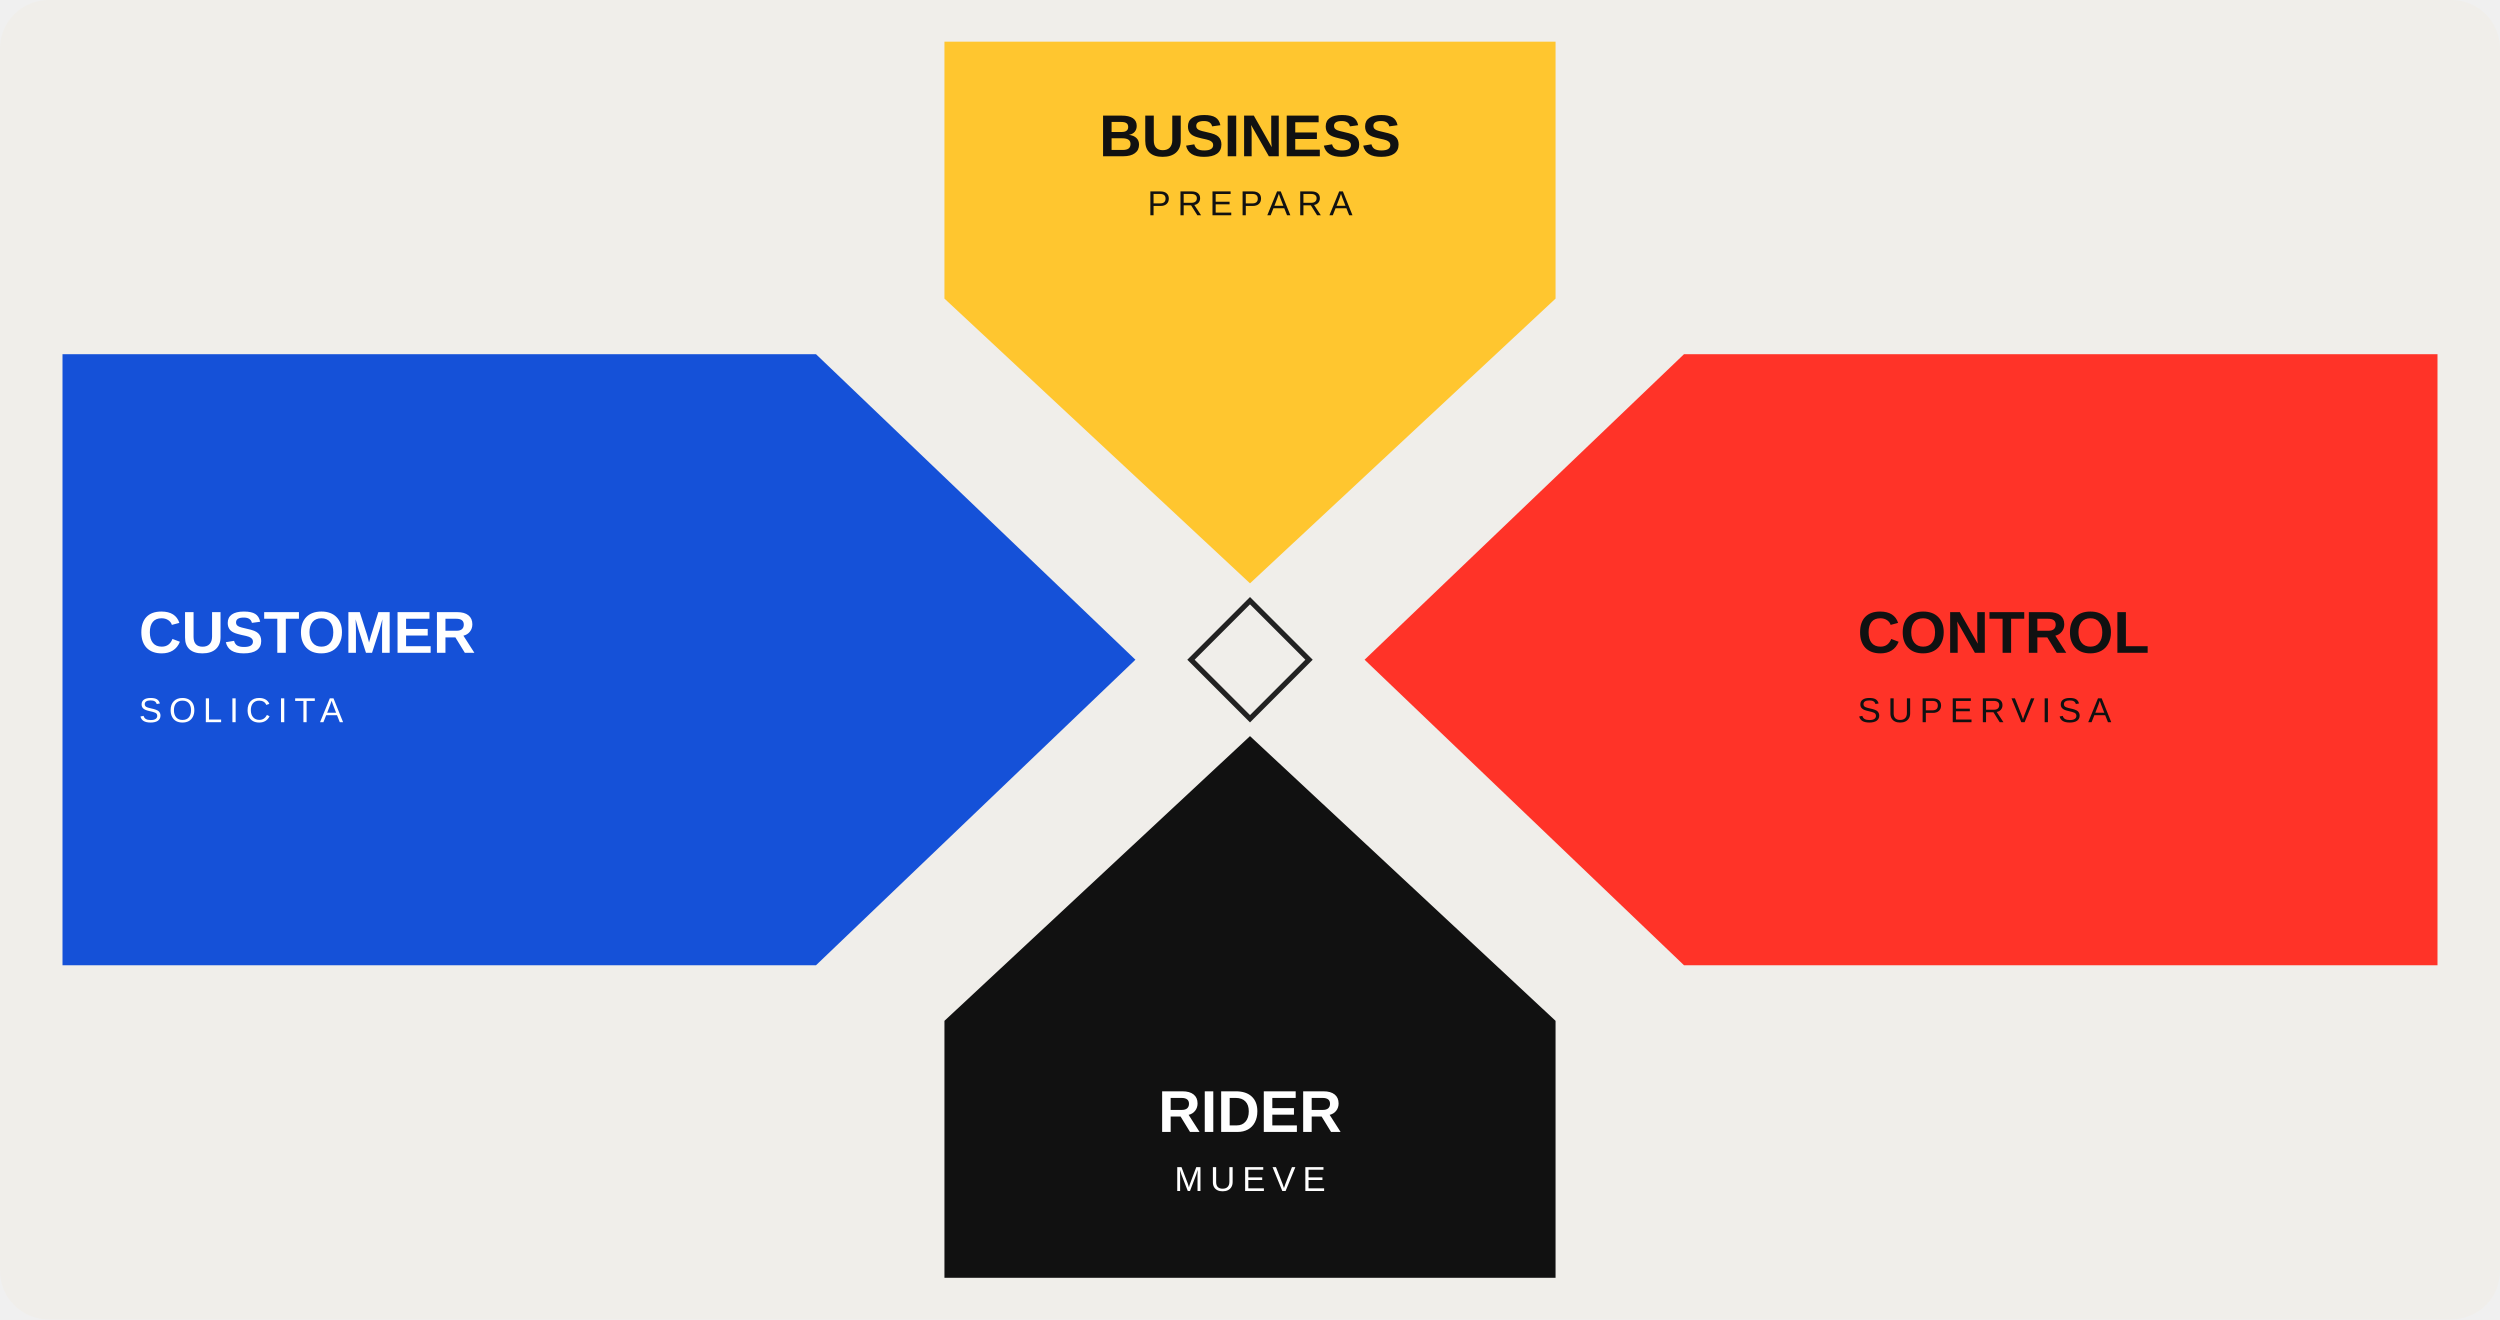
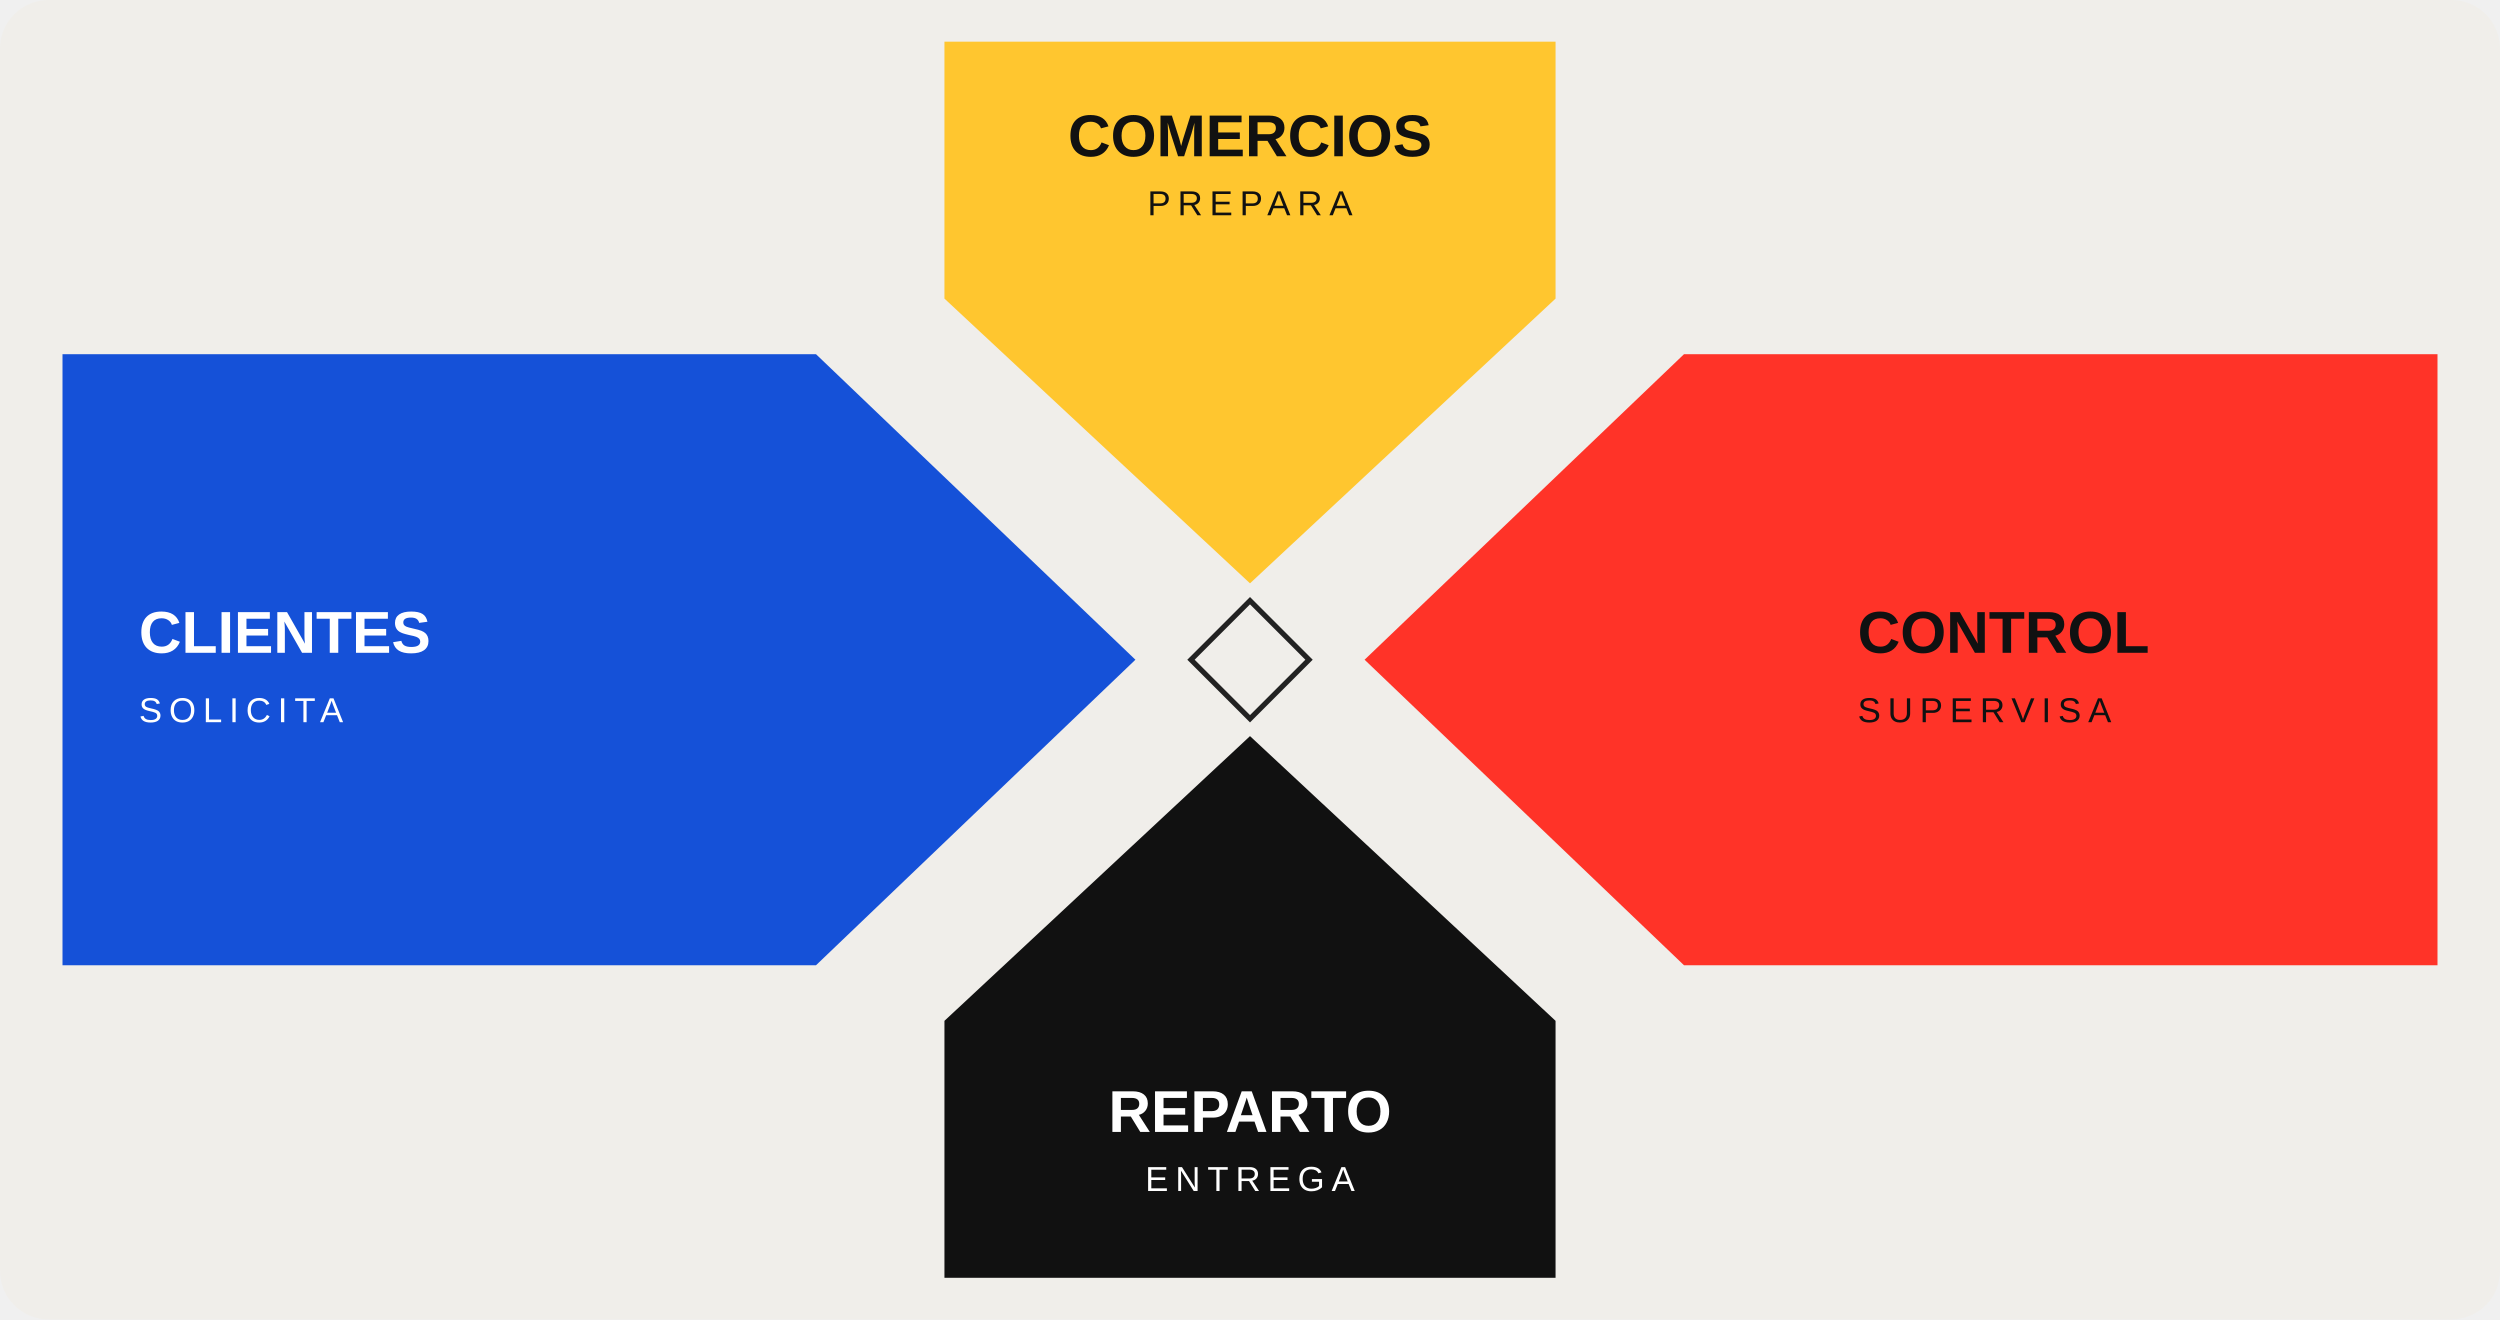
<svg xmlns="http://www.w3.org/2000/svg" viewBox="0 0 720 380" role="img" aria-labelledby="t d">
  <rect x="0" y="0" width="720" height="380" rx="14" fill="#F0EEEA" />
  <path d="M18 102H235L327 190L235 278H18Z" fill="#1551D8" />
  <path d="M702 102H485L393 190L485 278H702Z" fill="#FF3328" />
  <path d="M272 12H448V86L360 168L272 86Z" fill="#FFC62F" />
  <path d="M272 368H448V294L360 212L272 294Z" fill="#111111" />
-   <text x="40" y="188" fill="#FFFFFF" font-size="17" font-weight="700" font-family="Arial,sans-serif">CUSTOMER</text>
+   <text x="40" y="188" fill="#FFFFFF" font-size="17" font-weight="700" font-family="Arial,sans-serif">CLIENTES</text>
  <text x="40" y="208" fill="#FFFFFF" font-size="10" font-family="Arial,sans-serif" letter-spacing="2">SOLICITA</text>
  <text x="535" y="188" fill="#111111" font-size="17" font-weight="700" font-family="Arial,sans-serif">CONTROL</text>
  <text x="535" y="208" fill="#111111" font-size="10" font-family="Arial,sans-serif" letter-spacing="2">SUPERVISA</text>
-   <text x="360" y="45" text-anchor="middle" fill="#111111" font-size="17" font-weight="700" font-family="Arial,sans-serif">BUSINESS</text>
+   <text x="360" y="45" text-anchor="middle" fill="#111111" font-size="17" font-weight="700" font-family="Arial,sans-serif">COMERCIOS</text>
  <text x="360" y="62" text-anchor="middle" fill="#111111" font-size="10" font-family="Arial,sans-serif" letter-spacing="2">PREPARA</text>
-   <text x="360" y="326" text-anchor="middle" fill="#FFFFFF" font-size="17" font-weight="700" font-family="Arial,sans-serif">RIDER</text>
-   <text x="360" y="343" text-anchor="middle" fill="#FFFFFF" font-size="10" font-family="Arial,sans-serif" letter-spacing="2">MUEVE</text>
+   <text x="360" y="326" text-anchor="middle" fill="#FFFFFF" font-size="17" font-weight="700" font-family="Arial,sans-serif">REPARTO</text>
+   <text x="360" y="343" text-anchor="middle" fill="#FFFFFF" font-size="10" font-family="Arial,sans-serif" letter-spacing="2">ENTREGA</text>
  <path d="M360 173L377 190L360 207L343 190Z" stroke="#222222" stroke-width="1.5" fill="#F0EEEA" />
</svg>
